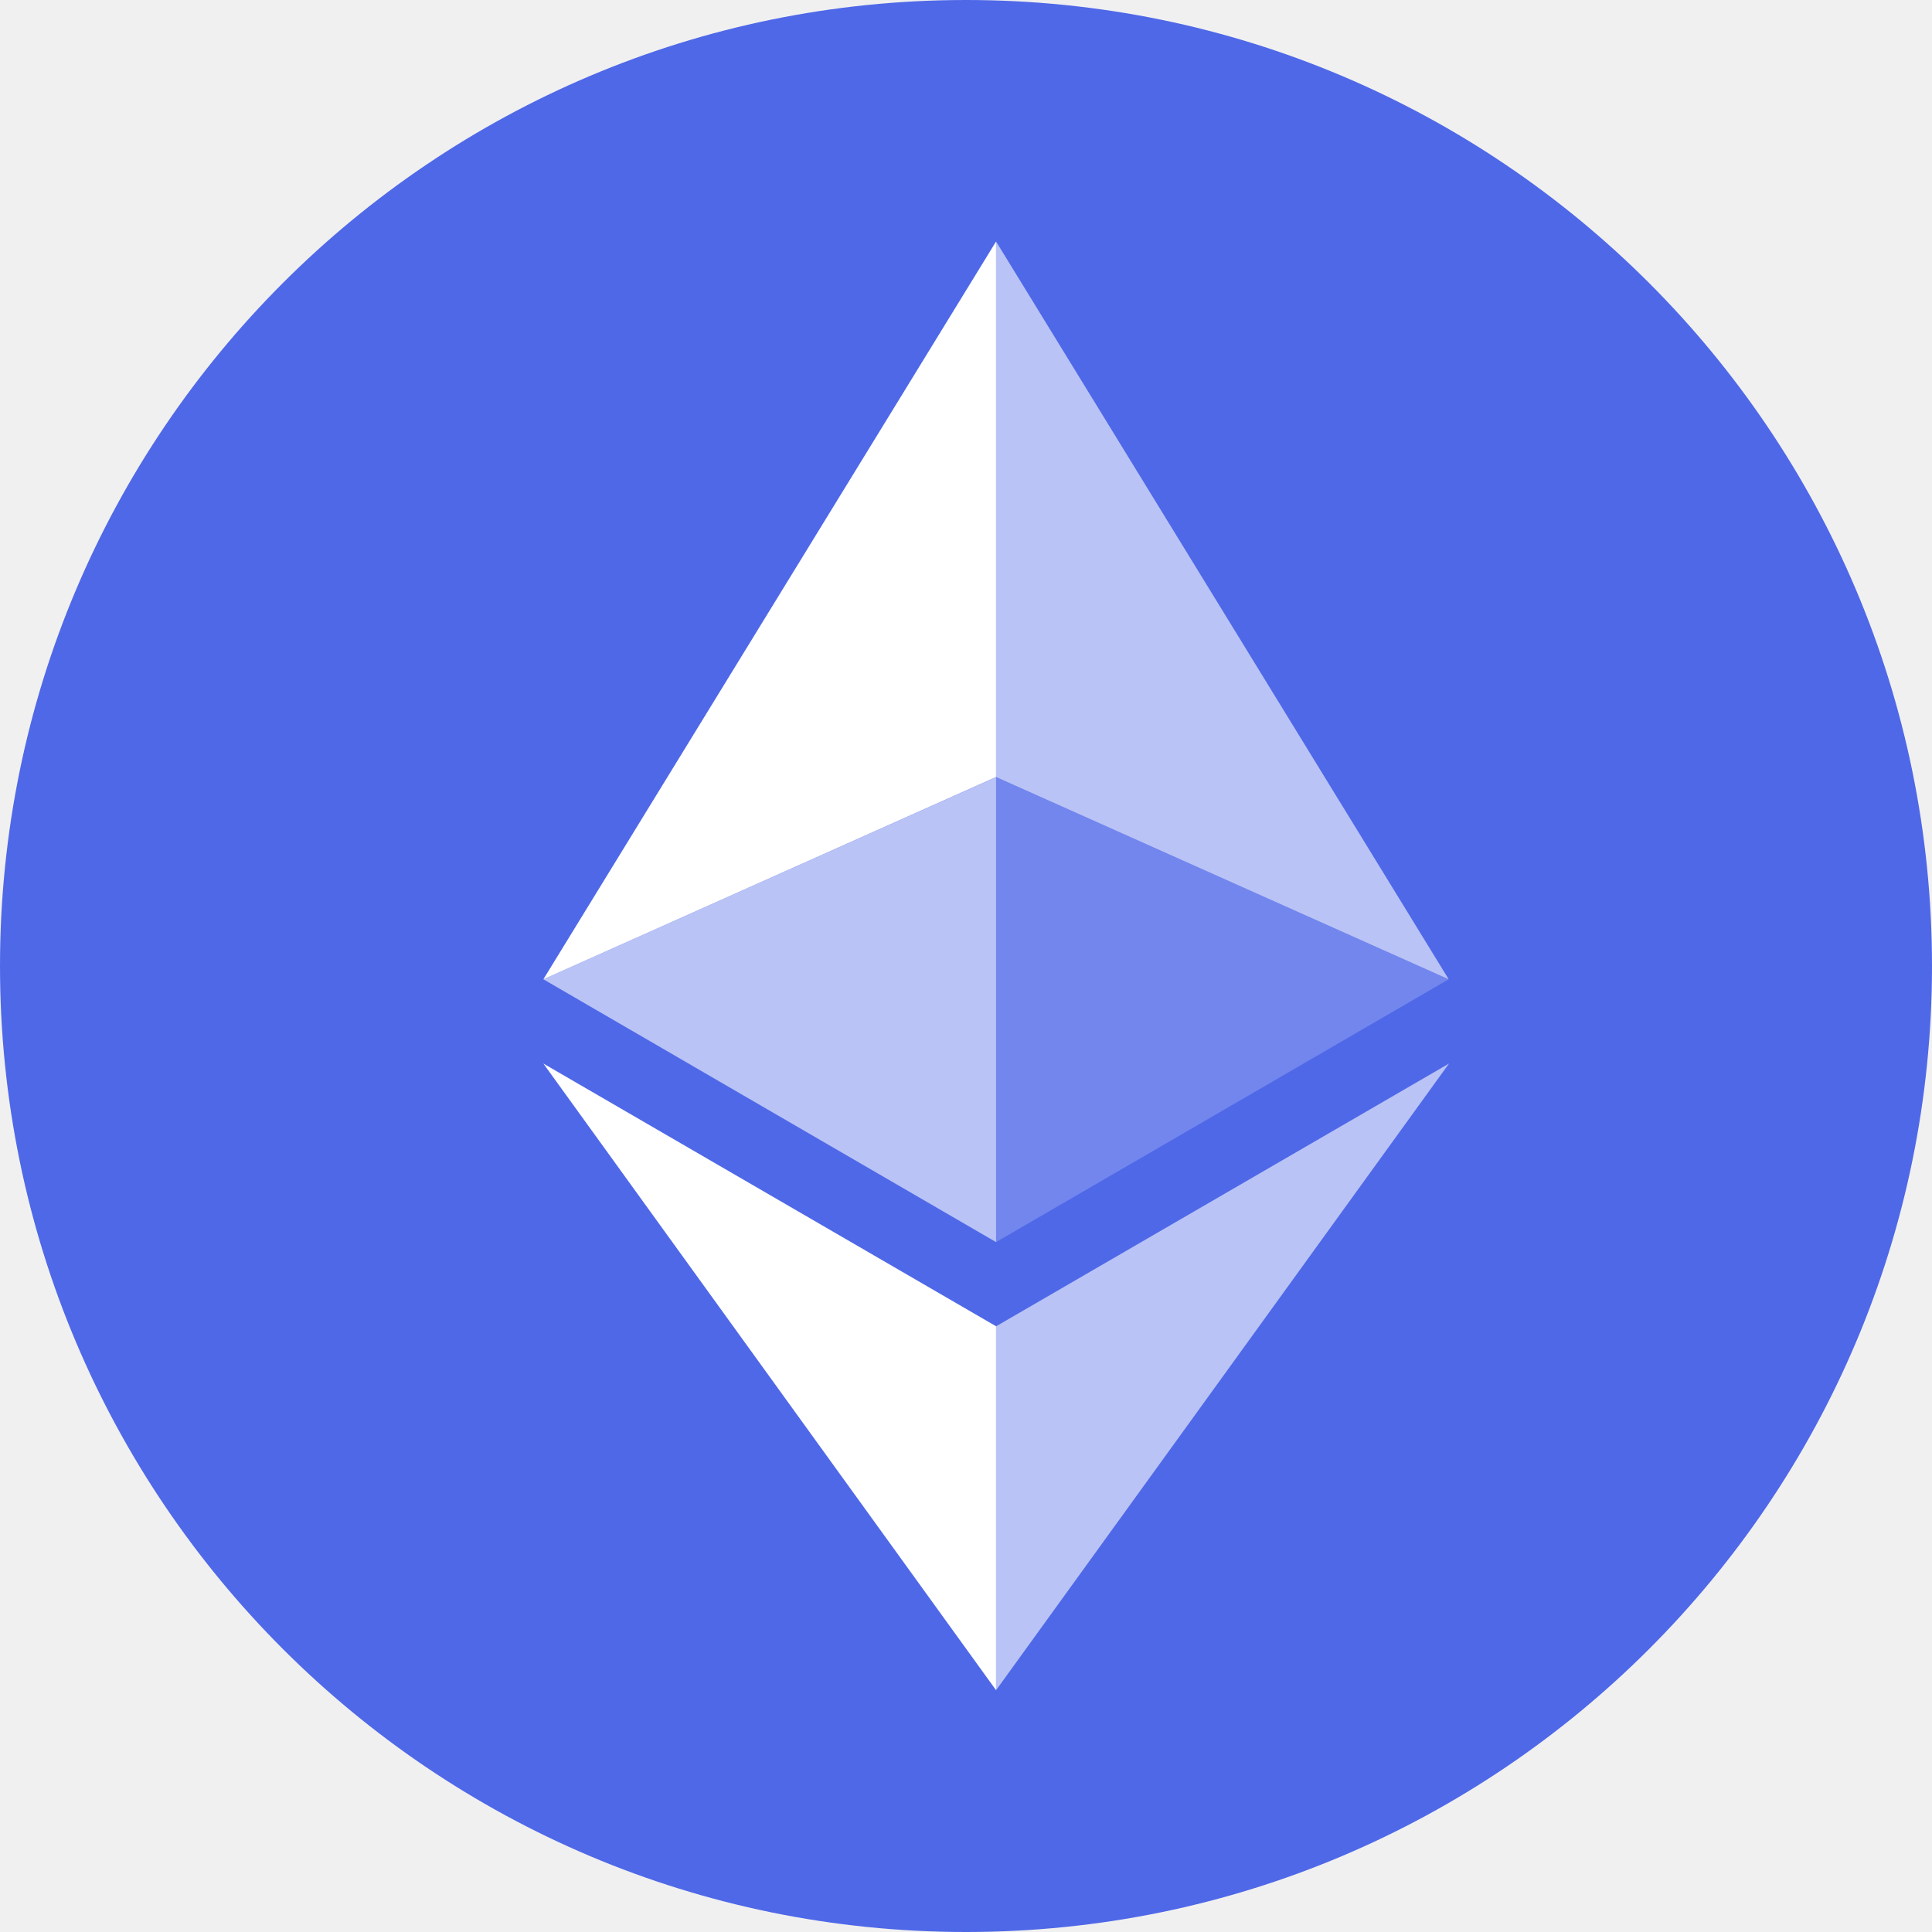
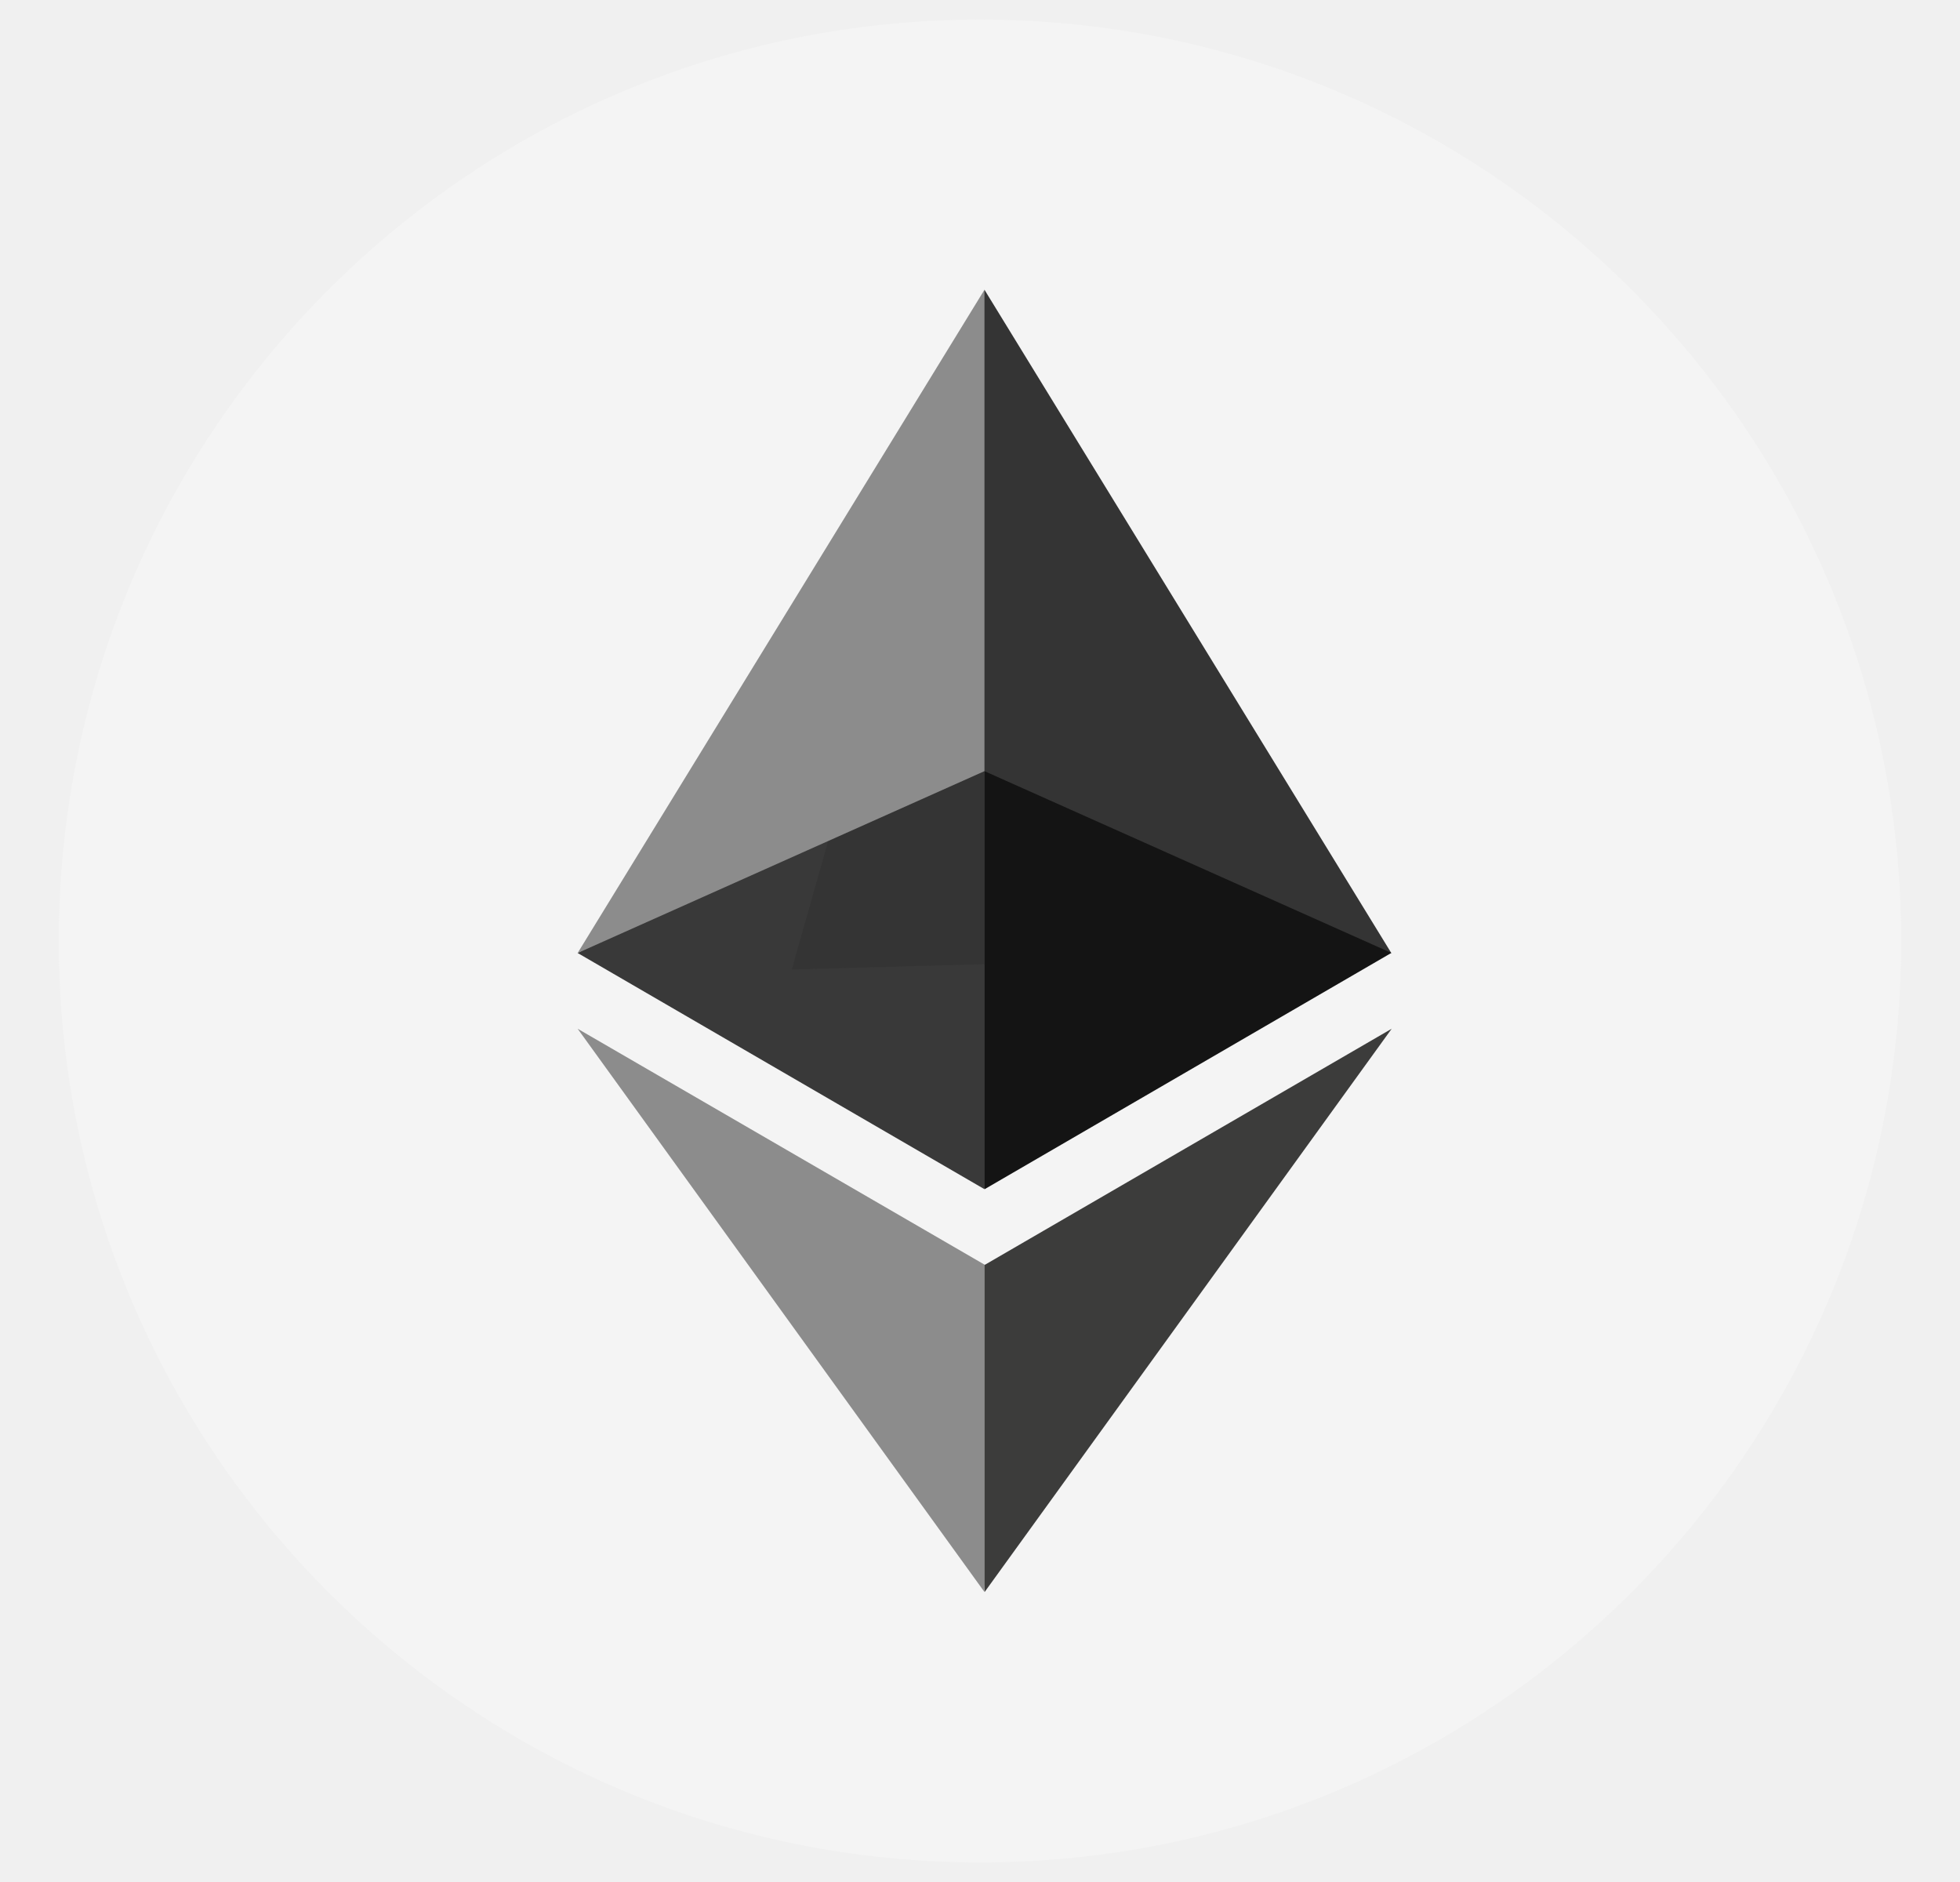
- <svg xmlns="http://www.w3.org/2000/svg" width="25" height="25" viewBox="0 0 32 32">
-   <g fill="none" fill-rule="evenodd">
-     <circle cx="16" cy="16" r="16" fill="#4f68e8" />
-     <g fill="#FFF" fill-rule="nonzero">
-       <path fill-opacity=".602" d="M16.498 4v8.87l7.497 3.35z" />
-       <path d="M16.498 4 9 16.22l7.498-3.35z" />
-       <path fill-opacity=".602" d="M16.498 21.968v6.027L24 17.616z" />
-       <path d="M16.498 27.995v-6.028L9 17.616z" />
-       <path fill-opacity=".2" d="m16.498 20.573 7.497-4.353-7.497-3.348z" />
-       <path fill-opacity=".602" d="m9 16.22 7.498 4.353v-7.701z" />
-     </g>
+ <svg xmlns="http://www.w3.org/2000/svg" width="25" height="24" viewBox="0 0 25 24" fill="none">
+   <g clip-path="url(#clip0_204_34531)">
+     <path d="M12.5 23.75C18.989 23.75 24.25 18.489 24.25 12C24.25 5.511 18.989 0.25 12.5 0.25C6.011 0.25 0.75 5.511 0.75 12C0.75 18.489 6.011 23.75 12.5 23.75Z" fill="#F4F4F4" />
+     <path d="M7.368 12.153L12.557 15.165L13.423 8.771L7.368 12.153Z" fill="#393939" />
+     <path d="M12.557 3.695L10.099 12.363L17.746 12.153L12.557 3.695Z" fill="#343434" />
+     <path d="M12.557 3.695L7.368 12.153L12.557 9.834V3.695Z" fill="#8C8C8C" />
+     <path d="M12.557 20.302L12.685 16.201L7.368 13.119L12.557 20.302Z" fill="#8C8C8C" />
+     <path d="M12.559 16.131V20.302L17.751 13.119L12.559 16.131Z" fill="#3C3C3B" />
+     <path d="M12.559 15.165L17.747 12.152L12.559 9.835V15.165Z" fill="#141414" />
  </g>
+   <defs>
+     <clipPath id="clip0_204_34531">
+       <rect x="0.5" width="24" height="24" rx="12" fill="white" />
+     </clipPath>
+   </defs>
</svg>
